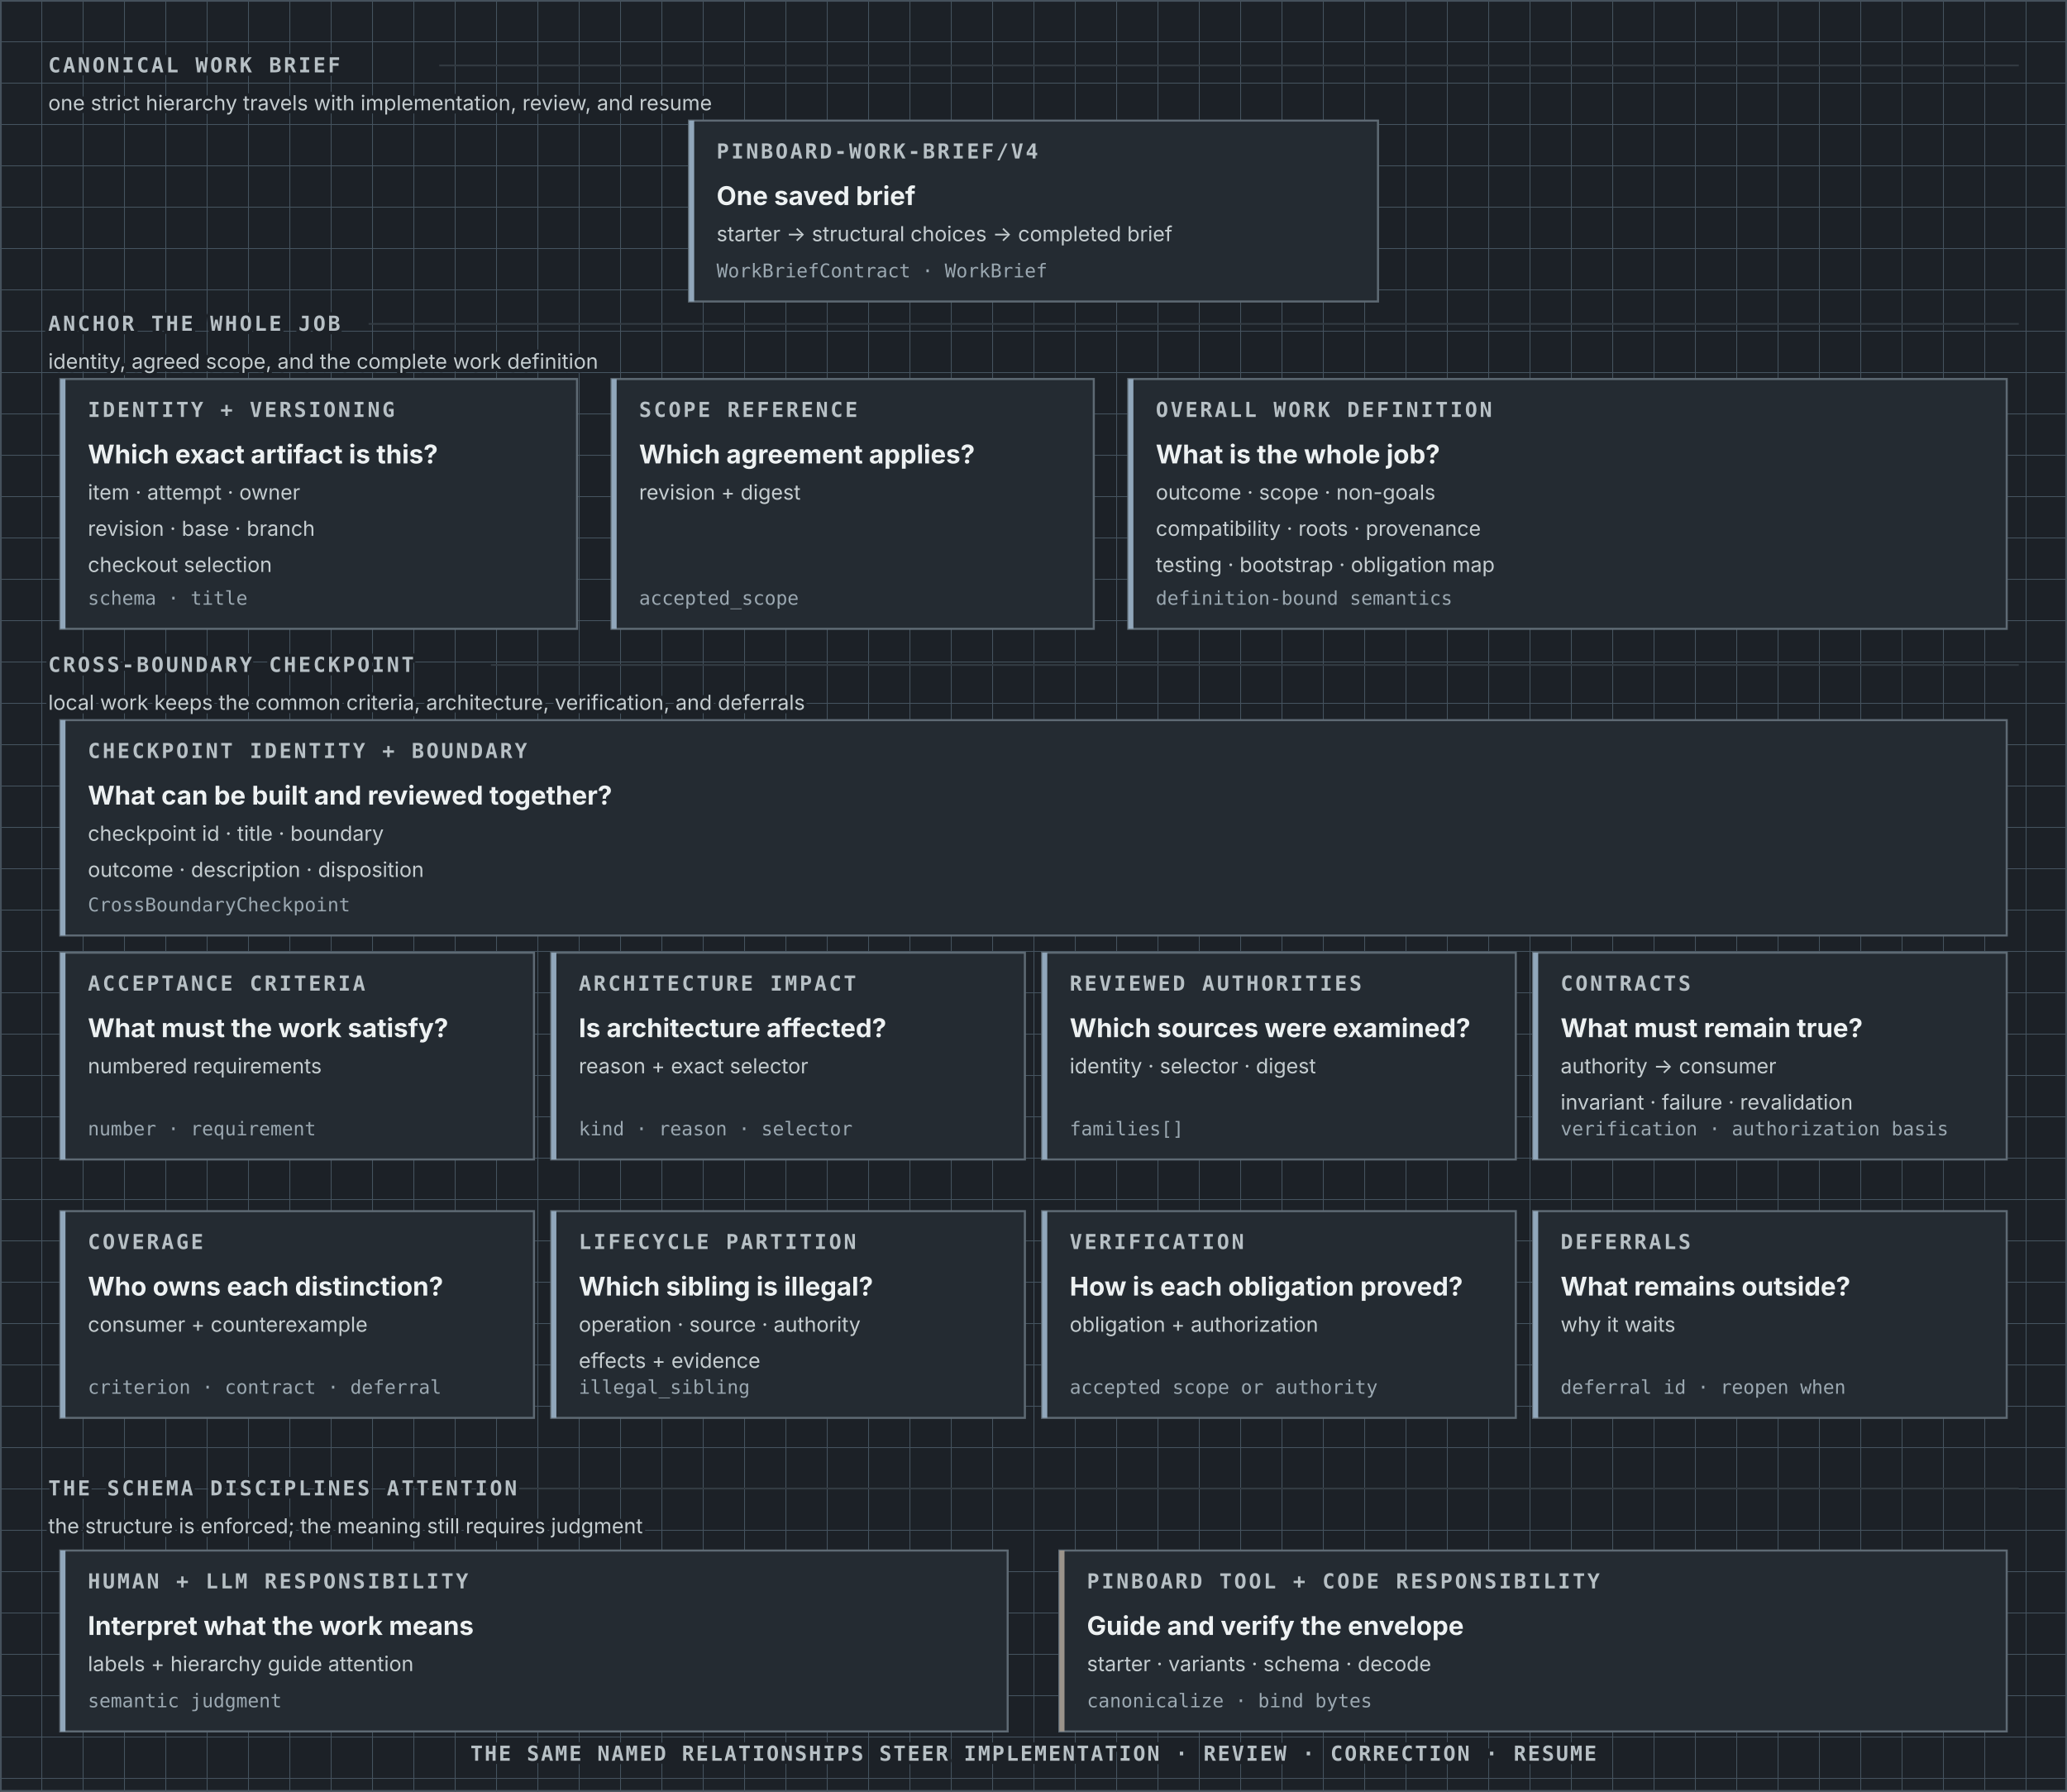
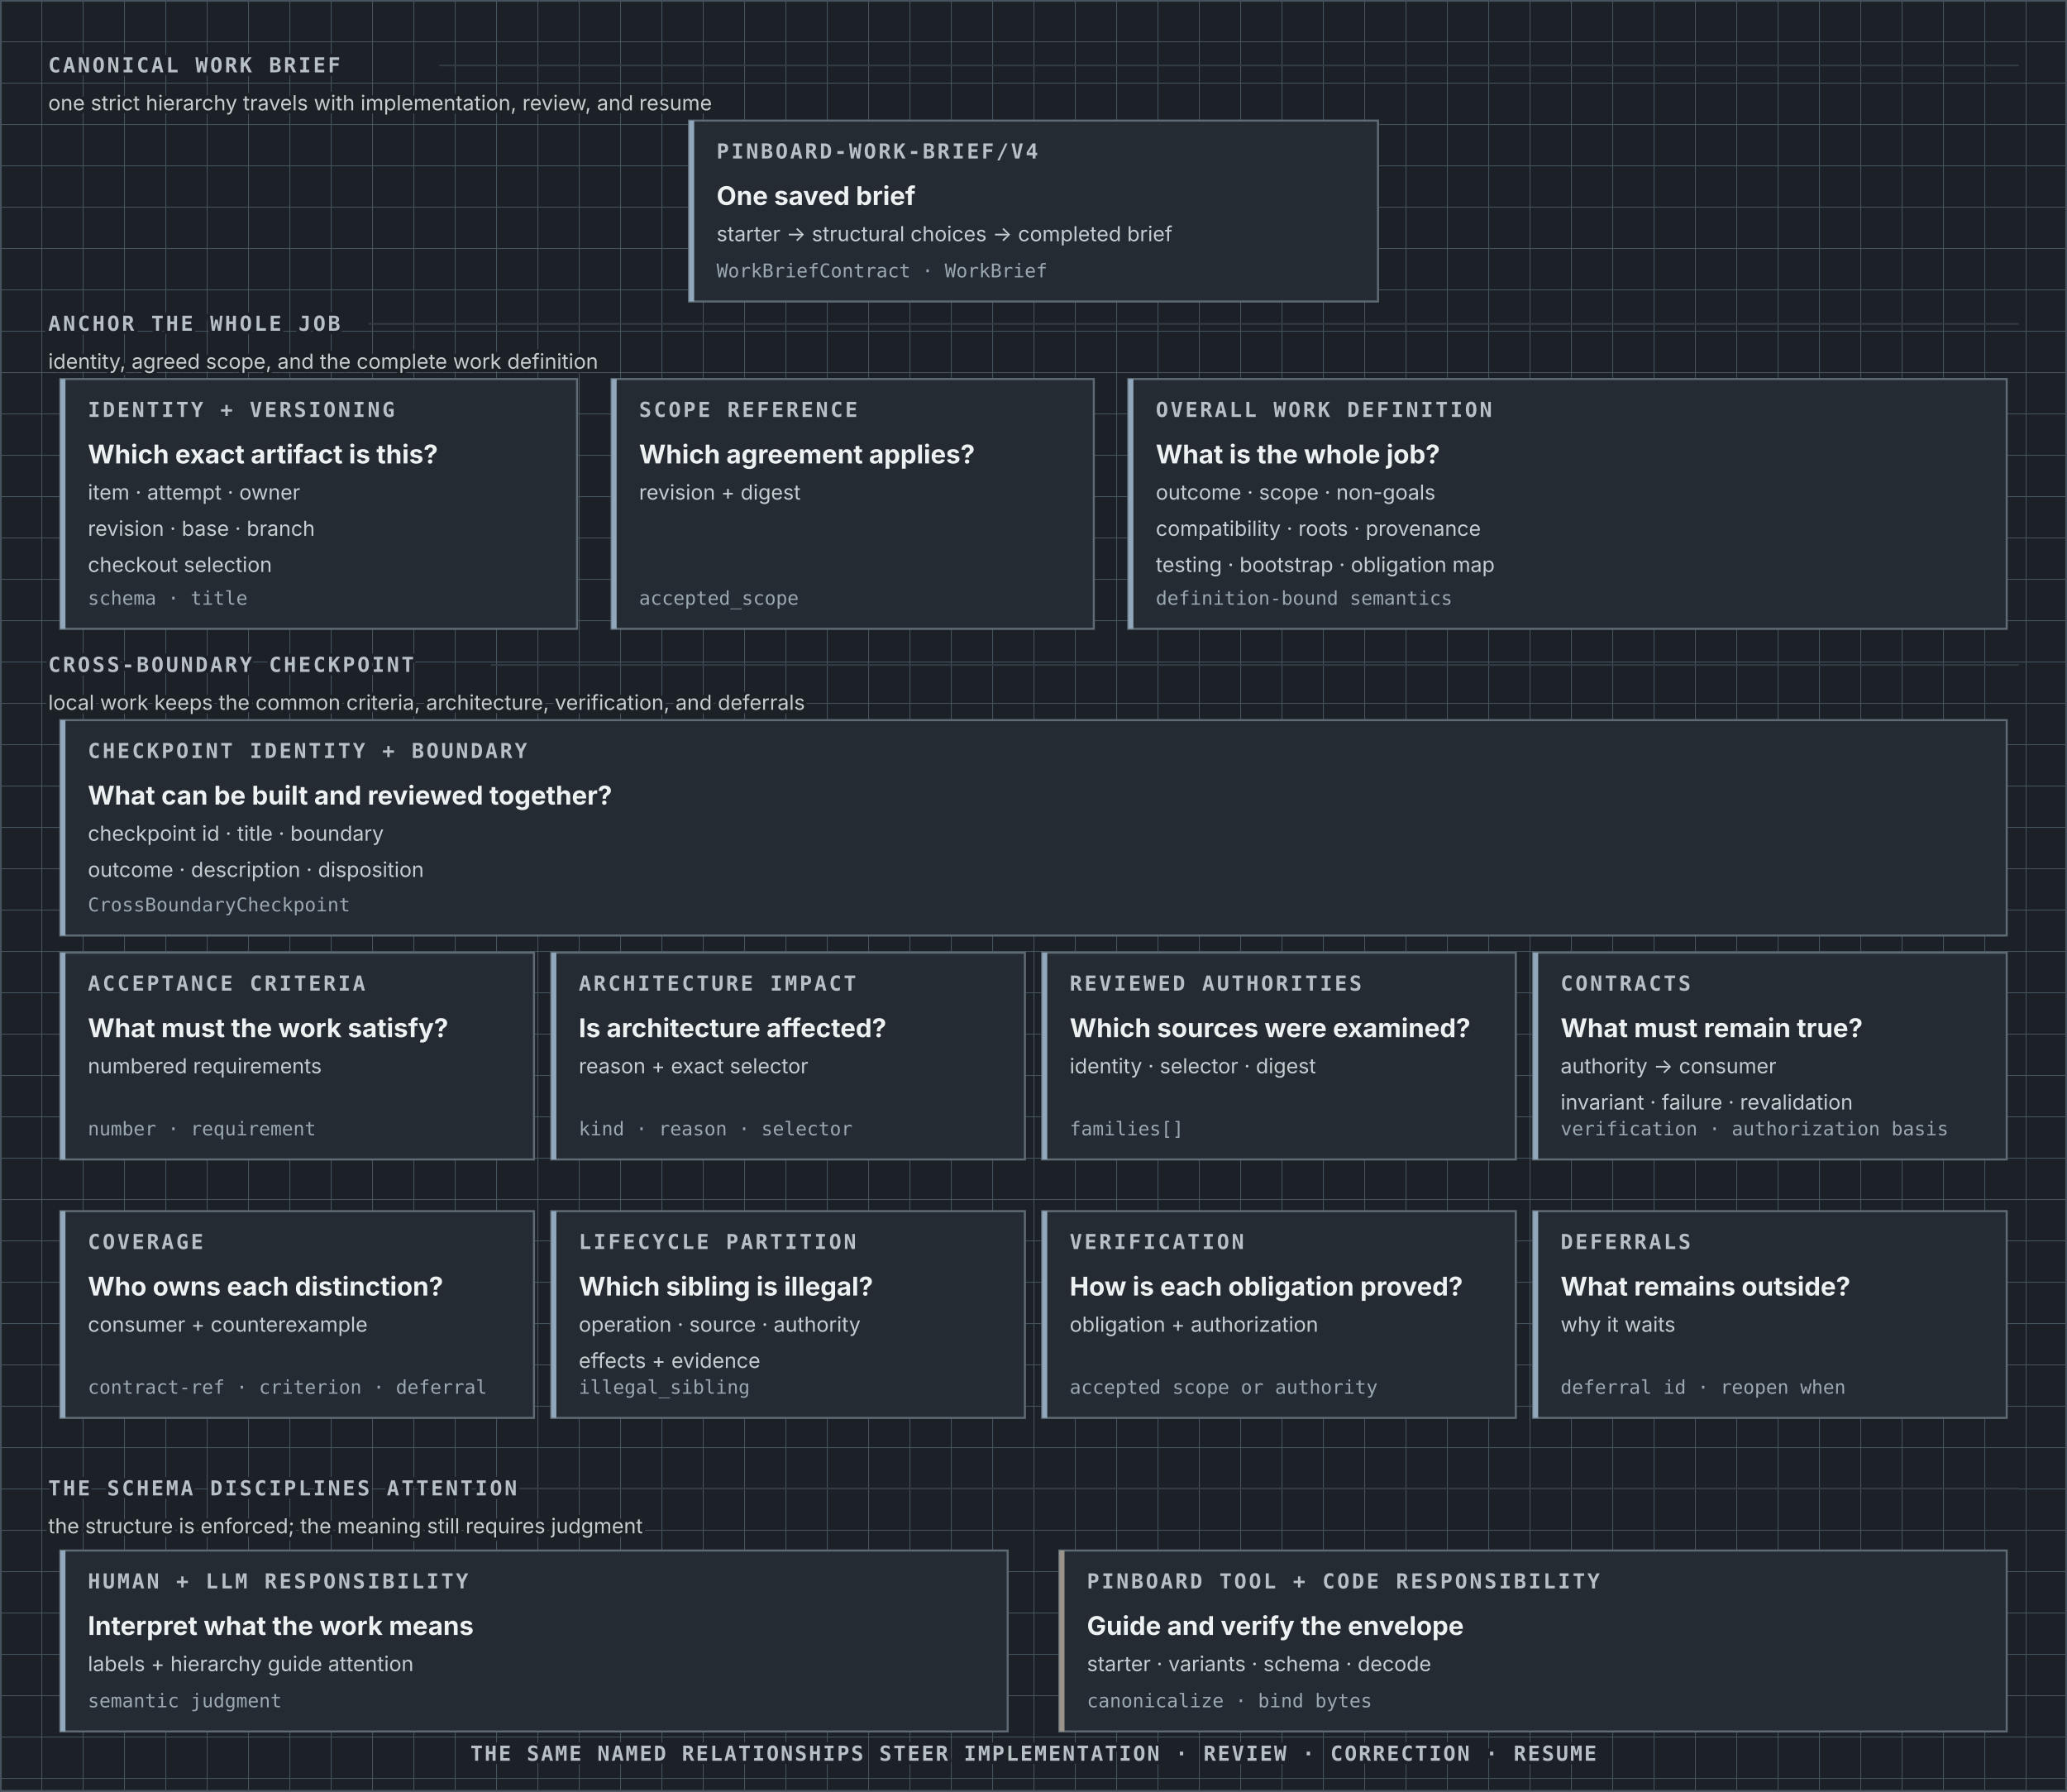
<svg xmlns="http://www.w3.org/2000/svg" role="img" aria-labelledby="title description" viewBox="0 0 1200 1040">
  <defs>
    <pattern id="grid" width="24" height="24" patternUnits="userSpaceOnUse">
      <path d="M24 0H0V24" fill="none" stroke="#45535f" stroke-width="1" />
    </pattern>
    <marker id="arrow" viewBox="0 0 10 10" refX="9" refY="5" markerWidth="7" markerHeight="7" orient="auto">
      <path d="M1 1L9 5L1 9Z" fill="#9ba8b1" />
    </marker>
    <style>
      text { font-family: ui-sans-serif, system-ui, -apple-system, BlinkMacSystemFont, "Segoe UI", sans-serif; fill: #edf1f2; }
      .section-label, .box-label, .box-meta, .connector-label, .note-meta { font-family: ui-monospace, SFMono-Regular, Menlo, monospace; }
      .section-label, .box-label { font-size: 12px; font-weight: 700; letter-spacing: 0.11em; fill: #b7c0c5; }
      .section-subtitle { font-size: 12px; fill: #c5cdd0; }
      .guide { stroke: #333b42; stroke-width: 1; }
      .connector { fill: none; stroke: #9ba8b1; stroke-width: 1.9; stroke-linecap: round; }
      .connector-label { font-size: 11px; font-weight: 700; fill: #9ba8b1; }
      .box { fill: #242b32; stroke: #5e6a74; stroke-width: 1.2; }
      .box-title { font-size: 15px; font-weight: 700; }
      .box-body { font-size: 12px; fill: #c5cdd0; }
      .box-meta { font-size: 11px; fill: #9ba8b1; }
      .note { fill: #c5cdd0; }
      .note-meta { font-weight: 700; letter-spacing: 0.08em; fill: #b7c0c5; }
      .canvas-text { paint-order: stroke fill; stroke: #1c2127; stroke-width: 4px; stroke-linejoin: round; }
    </style>
  </defs>
  <rect width="1200" height="1040" fill="#1c2127" />
  <rect width="1200" height="1040" fill="url(#grid)" />
  <rect x="0.5" y="0.5" width="1199" height="1039" fill="none" stroke="#45515c" />
  <line x1="255" y1="38" x2="1172" y2="38" class="guide" />
  <line x1="214" y1="188" x2="1172" y2="188" class="guide" />
  <line x1="285" y1="386" x2="1172" y2="386" class="guide" />
  <line x1="300" y1="864" x2="1172" y2="864" class="guide" />
  <rect x="400" y="70" width="400" height="105" class="box" />
  <rect x="400" y="70" width="3" height="105" fill="#91a7bb" />
  <rect x="35" y="220" width="300" height="145" class="box" />
  <rect x="35" y="220" width="3" height="145" fill="#91a7bb" />
  <rect x="355" y="220" width="280" height="145" class="box" />
  <rect x="355" y="220" width="3" height="145" fill="#91a7bb" />
  <rect x="655" y="220" width="510" height="145" class="box" />
  <rect x="655" y="220" width="3" height="145" fill="#91a7bb" />
  <rect x="35" y="418" width="1130" height="125" class="box" />
  <rect x="35" y="418" width="3" height="125" fill="#91a7bb" />
  <rect x="35" y="553" width="275" height="120" class="box" />
  <rect x="35" y="553" width="3" height="120" fill="#91a7bb" />
  <rect x="320" y="553" width="275" height="120" class="box" />
  <rect x="320" y="553" width="3" height="120" fill="#91a7bb" />
  <rect x="605" y="553" width="275" height="120" class="box" />
  <rect x="605" y="553" width="3" height="120" fill="#91a7bb" />
  <rect x="890" y="553" width="275" height="120" class="box" />
  <rect x="890" y="553" width="3" height="120" fill="#91a7bb" />
  <rect x="35" y="703" width="275" height="120" class="box" />
  <rect x="35" y="703" width="3" height="120" fill="#91a7bb" />
  <rect x="320" y="703" width="275" height="120" class="box" />
  <rect x="320" y="703" width="3" height="120" fill="#91a7bb" />
  <rect x="605" y="703" width="275" height="120" class="box" />
  <rect x="605" y="703" width="3" height="120" fill="#91a7bb" />
  <rect x="890" y="703" width="275" height="120" class="box" />
  <rect x="890" y="703" width="3" height="120" fill="#91a7bb" />
  <rect x="35" y="900" width="550" height="105" class="box" />
  <rect x="35" y="900" width="3" height="105" fill="#91a7bb" />
  <rect x="615" y="900" width="550" height="105" class="box" />
  <rect x="615" y="900" width="3" height="105" fill="#9b948b" />
  <text x="28" y="42" class="section-label canvas-text">CANONICAL WORK BRIEF</text>
  <text x="28" y="64" class="section-subtitle canvas-text">one strict hierarchy travels with implementation, review, and resume</text>
  <text x="28" y="192" class="section-label canvas-text">ANCHOR THE WHOLE JOB</text>
  <text x="28" y="214" class="section-subtitle canvas-text">identity, agreed scope, and the complete work definition</text>
  <text x="28" y="390" class="section-label canvas-text">CROSS-BOUNDARY CHECKPOINT</text>
  <text x="28" y="412" class="section-subtitle canvas-text">local work keeps the common criteria, architecture, verification, and deferrals</text>
  <text x="28" y="868" class="section-label canvas-text">THE SCHEMA DISCIPLINES ATTENTION</text>
  <text x="28" y="890" class="section-subtitle canvas-text">the structure is enforced; the meaning still requires judgment</text>
  <text x="416" y="92" class="box-label">PINBOARD-WORK-BRIEF/V4</text>
  <text x="416" y="119" class="box-title">One saved brief</text>
  <text x="416" y="140" class="box-body">starter → structural choices → completed brief</text>
  <text x="416" y="161" class="box-meta">WorkBriefContract · WorkBrief</text>
  <text x="51" y="242" class="box-label">IDENTITY + VERSIONING</text>
  <text x="51" y="269" class="box-title">Which exact artifact is this?</text>
  <text x="51" y="290" class="box-body">item · attempt · owner</text>
  <text x="51" y="311" class="box-body">revision · base · branch</text>
  <text x="51" y="332" class="box-body">checkout selection</text>
  <text x="51" y="351" class="box-meta">schema · title</text>
  <text x="371" y="242" class="box-label">SCOPE REFERENCE</text>
  <text x="371" y="269" class="box-title">Which agreement applies?</text>
  <text x="371" y="290" class="box-body">revision + digest</text>
  <text x="371" y="351" class="box-meta">accepted_scope</text>
  <text x="671" y="242" class="box-label">OVERALL WORK DEFINITION</text>
  <text x="671" y="269" class="box-title">What is the whole job?</text>
  <text x="671" y="290" class="box-body">outcome · scope · non-goals</text>
  <text x="671" y="311" class="box-body">compatibility · roots · provenance</text>
  <text x="671" y="332" class="box-body">testing · bootstrap · obligation map</text>
  <text x="671" y="351" class="box-meta">definition-bound semantics</text>
  <text x="51" y="440" class="box-label">CHECKPOINT IDENTITY + BOUNDARY</text>
  <text x="51" y="467" class="box-title">What can be built and reviewed together?</text>
  <text x="51" y="488" class="box-body">checkpoint id · title · boundary</text>
  <text x="51" y="509" class="box-body">outcome · description · disposition</text>
  <text x="51" y="529" class="box-meta">CrossBoundaryCheckpoint</text>
  <text x="51" y="575" class="box-label">ACCEPTANCE CRITERIA</text>
  <text x="51" y="602" class="box-title">What must the work satisfy?</text>
  <text x="51" y="623" class="box-body">numbered requirements</text>
  <text x="51" y="659" class="box-meta">number · requirement</text>
  <text x="336" y="575" class="box-label">ARCHITECTURE IMPACT</text>
  <text x="336" y="602" class="box-title">Is architecture affected?</text>
  <text x="336" y="623" class="box-body">reason + exact selector</text>
  <text x="336" y="659" class="box-meta">kind · reason · selector</text>
  <text x="621" y="575" class="box-label">REVIEWED AUTHORITIES</text>
  <text x="621" y="602" class="box-title">Which sources were examined?</text>
  <text x="621" y="623" class="box-body">identity · selector · digest</text>
  <text x="621" y="659" class="box-meta">families[]</text>
  <text x="906" y="575" class="box-label">CONTRACTS</text>
  <text x="906" y="602" class="box-title">What must remain true?</text>
  <text x="906" y="623" class="box-body">authority → consumer</text>
  <text x="906" y="644" class="box-body">invariant · failure · revalidation</text>
  <text x="906" y="659" class="box-meta">verification · authorization basis</text>
  <text x="51" y="725" class="box-label">COVERAGE</text>
  <text x="51" y="752" class="box-title">Who owns each distinction?</text>
  <text x="51" y="773" class="box-body">consumer + counterexample</text>
-   <text x="51" y="809" class="box-meta">criterion · contract · deferral</text>
+   <text x="51" y="809" class="box-meta">contract-ref · criterion · deferral</text>
  <text x="336" y="725" class="box-label">LIFECYCLE PARTITION</text>
  <text x="336" y="752" class="box-title">Which sibling is illegal?</text>
  <text x="336" y="773" class="box-body">operation · source · authority</text>
  <text x="336" y="794" class="box-body">effects + evidence</text>
  <text x="336" y="809" class="box-meta">illegal_sibling</text>
  <text x="621" y="725" class="box-label">VERIFICATION</text>
  <text x="621" y="752" class="box-title">How is each obligation proved?</text>
  <text x="621" y="773" class="box-body">obligation + authorization</text>
  <text x="621" y="809" class="box-meta">accepted scope or authority</text>
  <text x="906" y="725" class="box-label">DEFERRALS</text>
  <text x="906" y="752" class="box-title">What remains outside?</text>
  <text x="906" y="773" class="box-body">why it waits</text>
  <text x="906" y="809" class="box-meta">deferral id · reopen when</text>
  <text x="51" y="922" class="box-label">HUMAN + LLM RESPONSIBILITY</text>
  <text x="51" y="949" class="box-title">Interpret what the work means</text>
  <text x="51" y="970" class="box-body">labels + hierarchy guide attention</text>
  <text x="51" y="991" class="box-meta">semantic judgment</text>
  <text x="631" y="922" class="box-label">PINBOARD TOOL + CODE RESPONSIBILITY</text>
  <text x="631" y="949" class="box-title">Guide and verify the envelope</text>
  <text x="631" y="970" class="box-body">starter · variants · schema · decode</text>
  <text x="631" y="991" class="box-meta">canonicalize · bind bytes</text>
  <text x="600" y="1022" text-anchor="middle" font-size="12" class="note-meta canvas-text">THE SAME NAMED RELATIONSHIPS STEER IMPLEMENTATION · REVIEW · CORRECTION · RESUME</text>
</svg>
